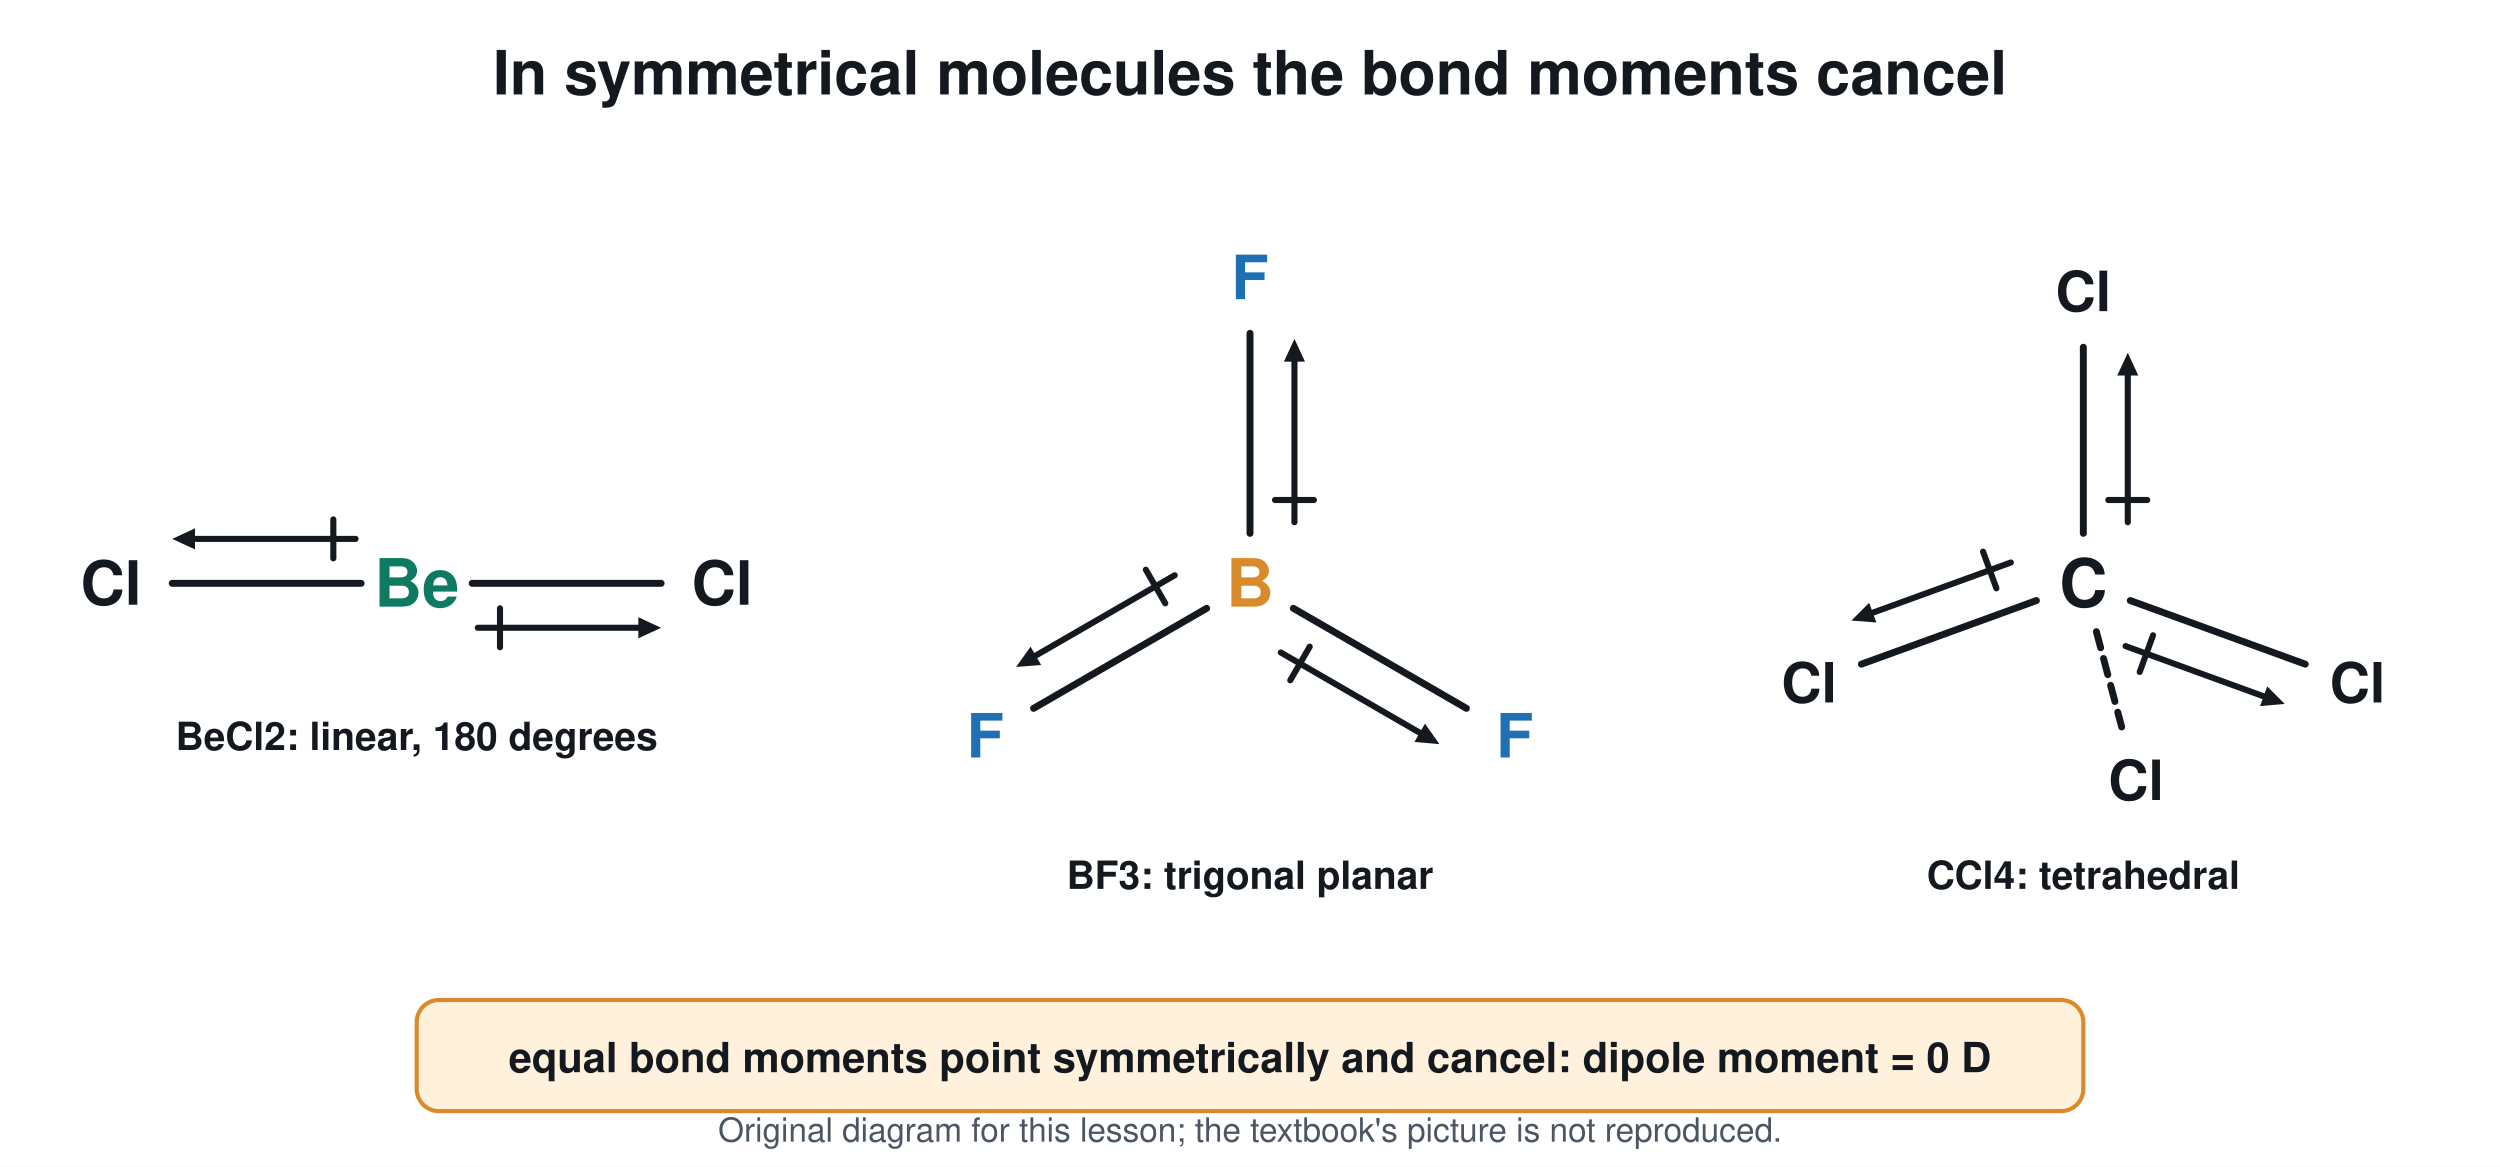
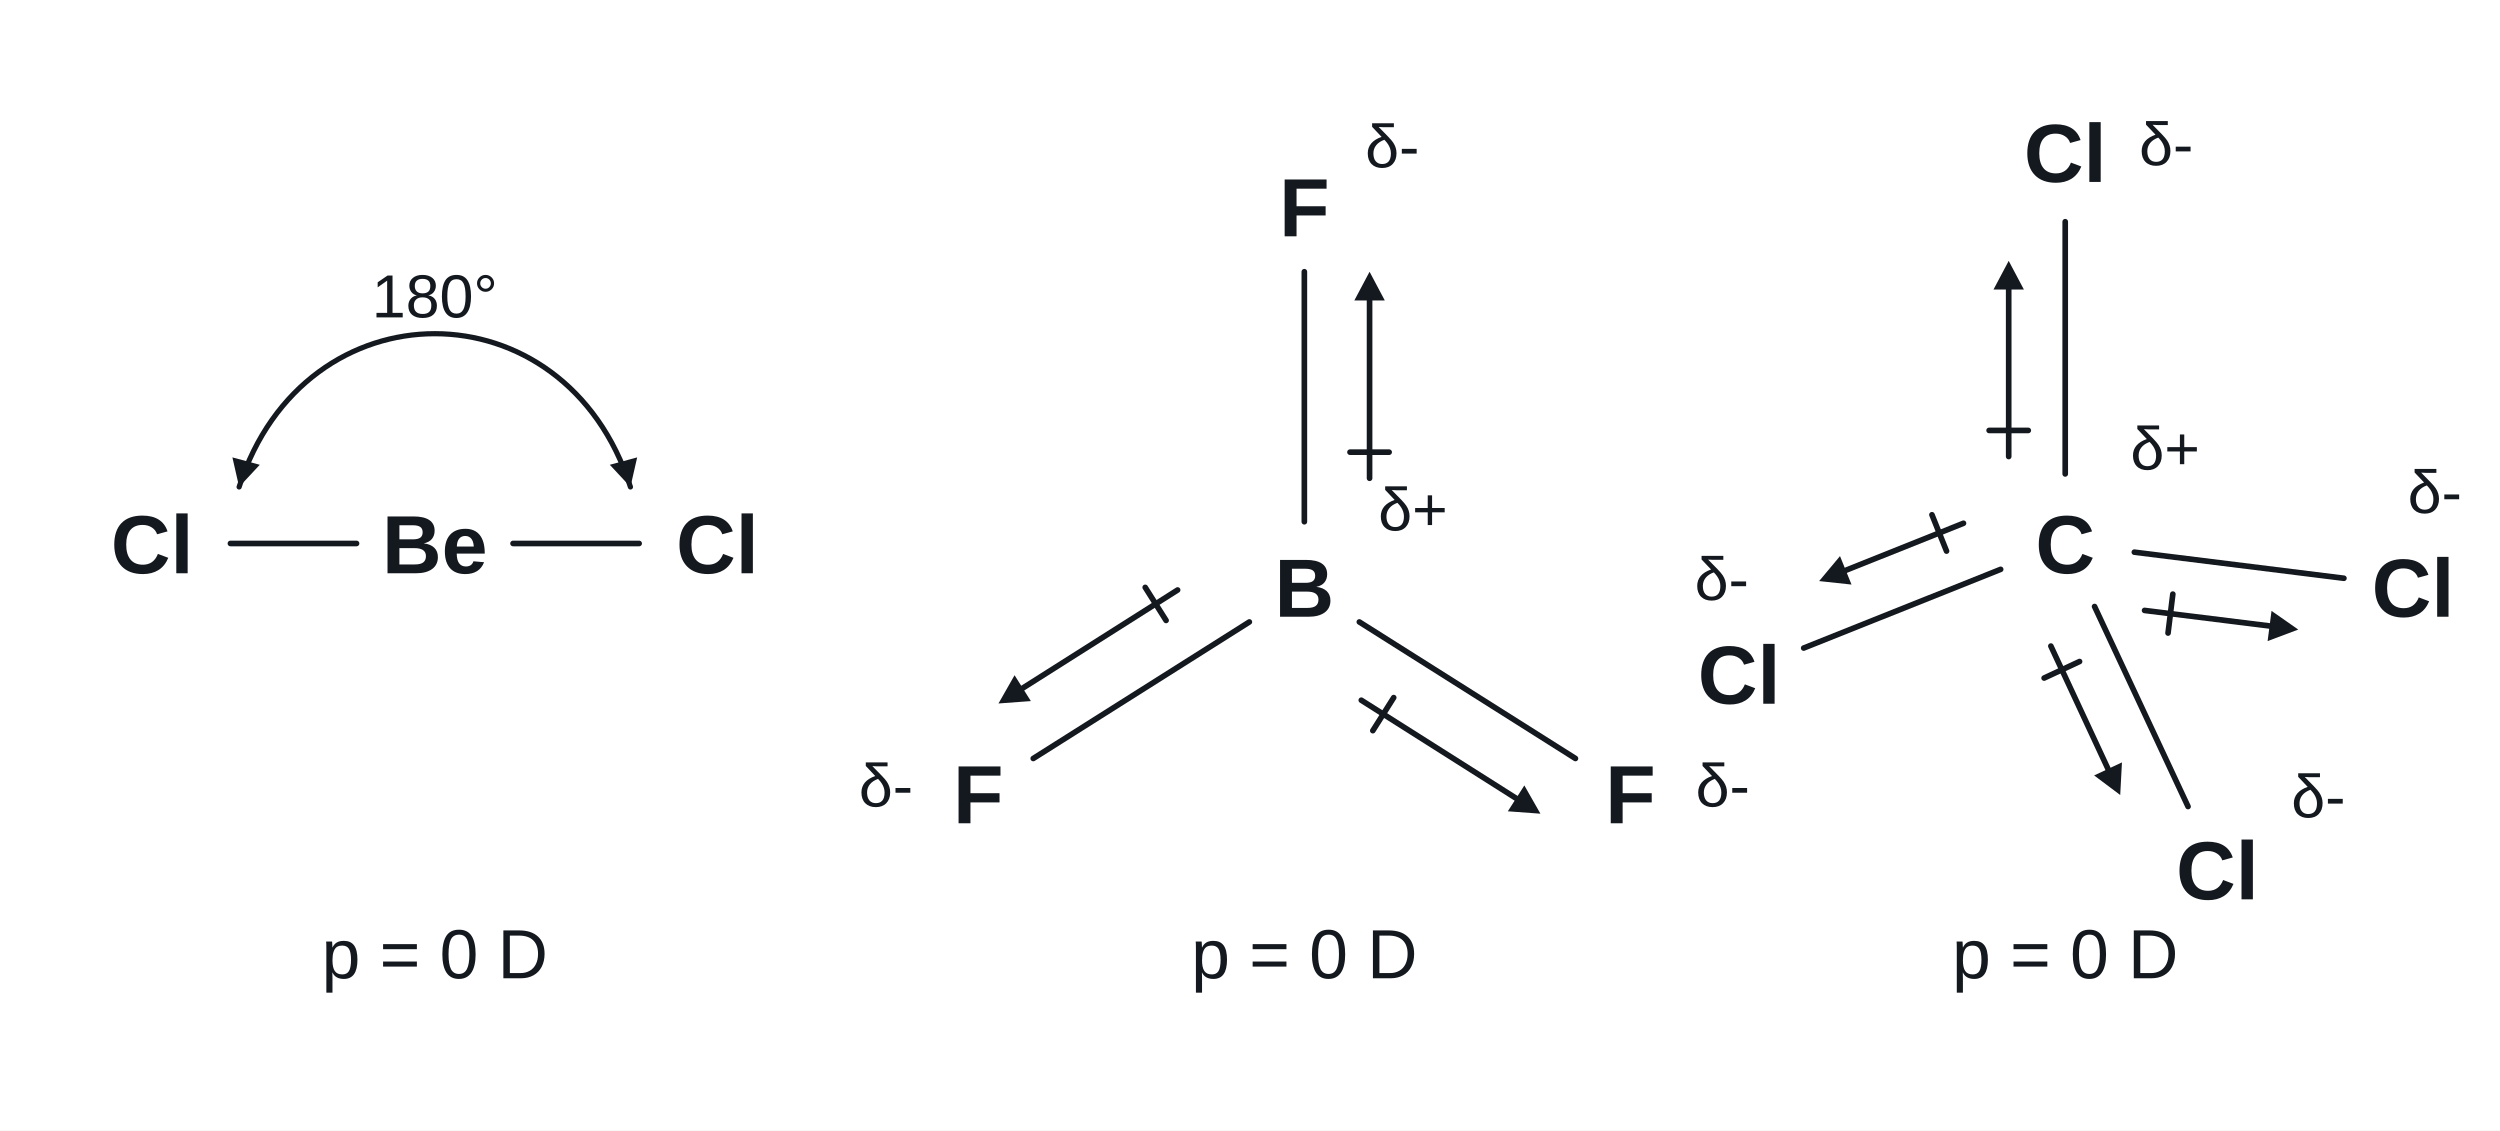
- <svg xmlns="http://www.w3.org/2000/svg" viewBox="0 0 900 420" font-family="Segoe UI, Helvetica, Arial, sans-serif">
-   <rect width="900" height="420" fill="#ffffff" />
-   <text x="450.0" y="34.0" font-size="22" fill="#14181f" text-anchor="middle" font-weight="700">In symmetrical molecules the bond moments cancel</text>
-   <text x="150.0" y="218.4" font-size="24" fill="#0f7a62" text-anchor="middle" font-weight="700">Be</text>
-   <line x1="130.0" y1="210.0" x2="62.0" y2="210.0" stroke="#14181f" stroke-width="2.5" stroke-linecap="round" />
-   <text x="40.0" y="217.7" font-size="22" fill="#14181f" text-anchor="middle" font-weight="700">Cl</text>
-   <line x1="128.0" y1="194.0" x2="69.2" y2="194.0" stroke="#14181f" stroke-width="2.2" stroke-linecap="round" />
-   <path d="M62.0 194.0 L70.2 190.2 L70.2 197.8 Z" fill="#14181f" />
-   <line x1="120.0" y1="187.0" x2="120.0" y2="201.0" stroke="#14181f" stroke-width="2.2" stroke-linecap="round" />
-   <line x1="170.0" y1="210.0" x2="238.0" y2="210.0" stroke="#14181f" stroke-width="2.5" stroke-linecap="round" />
-   <text x="260.0" y="217.7" font-size="22" fill="#14181f" text-anchor="middle" font-weight="700">Cl</text>
-   <line x1="172.0" y1="226.0" x2="230.8" y2="226.0" stroke="#14181f" stroke-width="2.2" stroke-linecap="round" />
-   <path d="M238.0 226.0 L229.8 229.8 L229.8 222.2 Z" fill="#14181f" />
-   <line x1="180.0" y1="233.0" x2="180.0" y2="219.0" stroke="#14181f" stroke-width="2.2" stroke-linecap="round" />
-   <text x="150.0" y="270.0" font-size="14" fill="#14181f" text-anchor="middle" font-weight="700">BeCl2: linear, 180 degrees</text>
-   <text x="450.0" y="218.4" font-size="24" fill="#d98b2b" text-anchor="middle" font-weight="700">B</text>
-   <line x1="450.0" y1="192.0" x2="450.0" y2="120.0" stroke="#14181f" stroke-width="2.5" stroke-linecap="round" />
-   <text x="450.0" y="107.7" font-size="22" fill="#1f6fb5" text-anchor="middle" font-weight="700">F</text>
-   <line x1="466.0" y1="188.0" x2="466.0" y2="129.2" stroke="#14181f" stroke-width="2.2" stroke-linecap="round" />
-   <path d="M466.0 122.0 L469.8 130.2 L462.2 130.2 Z" fill="#14181f" />
-   <line x1="473.0" y1="180.0" x2="459.0" y2="180.0" stroke="#14181f" stroke-width="2.2" stroke-linecap="round" />
-   <line x1="465.6" y1="219.0" x2="527.9" y2="255.0" stroke="#14181f" stroke-width="2.5" stroke-linecap="round" />
-   <text x="545.3" y="272.7" font-size="22" fill="#1f6fb5" text-anchor="middle" font-weight="700">F</text>
-   <line x1="461.1" y1="234.9" x2="512.0" y2="264.3" stroke="#14181f" stroke-width="2.2" stroke-linecap="round" />
-   <path d="M518.2 267.9 L509.2 267.1 L513.0 260.5 Z" fill="#14181f" />
-   <line x1="464.5" y1="244.9" x2="471.5" y2="232.8" stroke="#14181f" stroke-width="2.2" stroke-linecap="round" />
-   <line x1="434.4" y1="219.0" x2="372.1" y2="255.0" stroke="#14181f" stroke-width="2.5" stroke-linecap="round" />
-   <text x="354.7" y="272.7" font-size="22" fill="#1f6fb5" text-anchor="middle" font-weight="700">F</text>
-   <line x1="422.9" y1="207.1" x2="372.0" y2="236.5" stroke="#14181f" stroke-width="2.2" stroke-linecap="round" />
-   <path d="M365.8 240.1 L371.0 232.8 L374.8 239.4 Z" fill="#14181f" />
-   <line x1="412.5" y1="205.1" x2="419.5" y2="217.2" stroke="#14181f" stroke-width="2.2" stroke-linecap="round" />
-   <text x="450.0" y="320.0" font-size="14" fill="#14181f" text-anchor="middle" font-weight="700">BF3: trigonal planar</text>
-   <text x="750.0" y="218.4" font-size="24" fill="#14181f" text-anchor="middle" font-weight="700">C</text>
-   <line x1="750.0" y1="192.0" x2="750.0" y2="125.0" stroke="#14181f" stroke-width="2.5" stroke-linecap="round" />
-   <text x="750.0" y="112.0" font-size="20" fill="#14181f" text-anchor="middle" font-weight="700">Cl</text>
-   <line x1="766.0" y1="188.0" x2="766.0" y2="134.2" stroke="#14181f" stroke-width="2.2" stroke-linecap="round" />
-   <path d="M766.0 127.0 L769.8 135.2 L762.2 135.2 Z" fill="#14181f" />
-   <line x1="773.0" y1="180.0" x2="759.0" y2="180.0" stroke="#14181f" stroke-width="2.2" stroke-linecap="round" />
-   <line x1="766.9" y1="216.2" x2="829.9" y2="239.1" stroke="#14181f" stroke-width="2.5" stroke-linecap="round" />
-   <text x="848.7" y="252.9" font-size="20" fill="#14181f" text-anchor="middle" font-weight="700">Cl</text>
-   <line x1="765.2" y1="232.6" x2="815.8" y2="251.0" stroke="#14181f" stroke-width="2.2" stroke-linecap="round" />
-   <path d="M822.5 253.4 L813.6 254.2 L816.2 247.1 Z" fill="#14181f" />
-   <line x1="770.3" y1="241.9" x2="775.1" y2="228.7" stroke="#14181f" stroke-width="2.2" stroke-linecap="round" />
-   <line x1="733.1" y1="216.2" x2="670.1" y2="239.1" stroke="#14181f" stroke-width="2.5" stroke-linecap="round" />
-   <text x="651.3" y="252.9" font-size="20" fill="#14181f" text-anchor="middle" font-weight="700">Cl</text>
-   <line x1="723.9" y1="202.5" x2="673.3" y2="220.9" stroke="#14181f" stroke-width="2.2" stroke-linecap="round" />
-   <path d="M666.5 223.4 L672.9 217.0 L675.5 224.1 Z" fill="#14181f" />
-   <line x1="713.9" y1="198.6" x2="718.7" y2="211.8" stroke="#14181f" stroke-width="2.2" stroke-linecap="round" />
-   <line x1="754.7" y1="227.4" x2="763.8" y2="261.7" stroke="#14181f" stroke-width="2.5" stroke-linecap="round" stroke-dasharray="6 4" />
-   <text x="769.0" y="288.0" font-size="20" fill="#14181f" text-anchor="middle" font-weight="700">Cl</text>
-   <text x="750.0" y="320.0" font-size="14" fill="#14181f" text-anchor="middle" font-weight="700">CCl4: tetrahedral</text>
-   <rect x="150.0" y="360.0" width="600.0" height="40.0" rx="8" stroke="#d98b2b" stroke-width="1.5" fill="#fff1dc" />
-   <text x="450.0" y="386.0" font-size="15" fill="#14181f" text-anchor="middle" font-weight="700">equal bond moments point symmetrically and cancel: dipole moment = 0 D</text>
-   <text x="450.0" y="411" font-size="12" fill="#4b5563" text-anchor="middle">Original diagram for this lesson; the textbook's picture is not reproduced.</text>
+ <svg xmlns="http://www.w3.org/2000/svg" viewBox="0 0 1150 520" font-family="Arial, Helvetica, sans-serif">
+   <rect width="1150" height="520" fill="#ffffff" />
+   <text x="70.0" y="263.7" font-size="38" fill="#14181f" text-anchor="middle" font-weight="700">
+     <tspan>Cl</tspan>
+   </text>
+   <text x="200.0" y="263.7" font-size="38" fill="#14181f" text-anchor="middle" font-weight="700">
+     <tspan>Be</tspan>
+   </text>
+   <text x="330.0" y="263.7" font-size="38" fill="#14181f" text-anchor="middle" font-weight="700">
+     <tspan>Cl</tspan>
+   </text>
+   <line x1="106.0" y1="250.0" x2="164.0" y2="250.0" stroke="#14181f" stroke-width="2.6" stroke-linecap="round" />
+   <line x1="236.0" y1="250.0" x2="294.0" y2="250.0" stroke="#14181f" stroke-width="2.6" stroke-linecap="round" />
+   <path d="M110 224 C 140 130, 260 130, 290 224" stroke="#14181f" stroke-width="2.4" fill="none" stroke-linejoin="round" stroke-linecap="round" />
+   <path d="M110.0 224.0 L106.9 210.4 L119.5 213.8 Z" fill="#14181f" />
+   <path d="M290.0 224.0 L280.5 213.8 L293.1 210.4 Z" fill="#14181f" />
+   <text x="200.0" y="146.0" font-size="28" fill="#14181f" text-anchor="middle" font-weight="400">
+     <tspan>180°</tspan>
+   </text>
+   <text x="200.0" y="450.0" font-size="32" fill="#14181f" text-anchor="middle" font-weight="400">
+     <tspan>p = 0 D</tspan>
+   </text>
+   <text x="600.0" y="283.7" font-size="38" fill="#14181f" text-anchor="middle" font-weight="700">
+     <tspan>B</tspan>
+   </text>
+   <text x="600.0" y="108.7" font-size="38" fill="#14181f" text-anchor="middle" font-weight="700">
+     <tspan>F</tspan>
+   </text>
+   <line x1="600.0" y1="240.0" x2="600.0" y2="125.0" stroke="#14181f" stroke-width="2.6" stroke-linecap="round" />
+   <line x1="630.0" y1="220.0" x2="630.0" y2="137.0" stroke="#14181f" stroke-width="2.6" stroke-linecap="round" />
+   <path d="M630.0 125.0 L637.0 138.2 L623.0 138.2 Z" fill="#14181f" />
+   <line x1="639.0" y1="208.0" x2="621.0" y2="208.0" stroke="#14181f" stroke-width="2.6" stroke-linecap="round" />
+   <text x="450.0" y="378.7" font-size="38" fill="#14181f" text-anchor="middle" font-weight="700">
+     <tspan>F</tspan>
+   </text>
+   <line x1="574.7" y1="286.1" x2="475.3" y2="348.9" stroke="#14181f" stroke-width="2.6" stroke-linecap="round" />
+   <line x1="541.7" y1="271.4" x2="469.4" y2="317.2" stroke="#14181f" stroke-width="2.6" stroke-linecap="round" />
+   <path d="M459.3 323.6 L466.7 310.6 L474.2 322.5 Z" fill="#14181f" />
+   <line x1="526.8" y1="270.2" x2="536.4" y2="285.4" stroke="#14181f" stroke-width="2.6" stroke-linecap="round" />
+   <text x="750.0" y="378.7" font-size="38" fill="#14181f" text-anchor="middle" font-weight="700">
+     <tspan>F</tspan>
+   </text>
+   <line x1="625.3" y1="286.1" x2="724.7" y2="348.9" stroke="#14181f" stroke-width="2.6" stroke-linecap="round" />
+   <line x1="626.2" y1="322.1" x2="698.5" y2="367.9" stroke="#14181f" stroke-width="2.6" stroke-linecap="round" />
+   <path d="M708.6 374.3 L693.6 373.2 L701.2 361.3 Z" fill="#14181f" />
+   <line x1="631.5" y1="336.1" x2="641.1" y2="320.9" stroke="#14181f" stroke-width="2.6" stroke-linecap="round" />
+   <text x="634.0" y="244.0" font-size="28" fill="#14181f" text-anchor="start" font-weight="400">
+     <tspan>δ+</tspan>
+   </text>
+   <text x="628.0" y="77.0" font-size="28" fill="#14181f" text-anchor="start" font-weight="400">
+     <tspan>δ-</tspan>
+   </text>
+   <text x="420.0" y="371.0" font-size="28" fill="#14181f" text-anchor="end" font-weight="400">
+     <tspan>δ-</tspan>
+   </text>
+   <text x="780.0" y="371.0" font-size="28" fill="#14181f" text-anchor="start" font-weight="400">
+     <tspan>δ-</tspan>
+   </text>
+   <text x="600.0" y="450.0" font-size="32" fill="#14181f" text-anchor="middle" font-weight="400">
+     <tspan>p = 0 D</tspan>
+   </text>
+   <text x="950.0" y="263.7" font-size="38" fill="#14181f" text-anchor="middle" font-weight="700">
+     <tspan>C</tspan>
+   </text>
+   <text x="950.0" y="83.7" font-size="38" fill="#14181f" text-anchor="middle" font-weight="700">
+     <tspan>Cl</tspan>
+   </text>
+   <line x1="950.0" y1="218.0" x2="950.0" y2="102.0" stroke="#14181f" stroke-width="2.6" stroke-linecap="round" />
+   <line x1="924.0" y1="210.0" x2="924.0" y2="132.0" stroke="#14181f" stroke-width="2.6" stroke-linecap="round" />
+   <path d="M924.0 120.0 L931.0 133.2 L917.0 133.2 Z" fill="#14181f" />
+   <line x1="933.0" y1="198.0" x2="915.0" y2="198.0" stroke="#14181f" stroke-width="2.6" stroke-linecap="round" />
+   <text x="800.0" y="323.7" font-size="38" fill="#14181f" text-anchor="middle" font-weight="700">
+     <tspan>Cl</tspan>
+   </text>
+   <line x1="920.3" y1="261.9" x2="829.7" y2="298.1" stroke="#14181f" stroke-width="2.6" stroke-linecap="round" />
+   <line x1="903.2" y1="240.7" x2="847.9" y2="262.8" stroke="#14181f" stroke-width="2.6" stroke-linecap="round" />
+   <path d="M836.8 267.3 L846.4 255.8 L851.7 268.9 Z" fill="#14181f" />
+   <line x1="888.7" y1="236.8" x2="895.4" y2="253.5" stroke="#14181f" stroke-width="2.6" stroke-linecap="round" />
+   <text x="1110.0" y="283.7" font-size="38" fill="#14181f" text-anchor="middle" font-weight="700">
+     <tspan>Cl</tspan>
+   </text>
+   <line x1="981.8" y1="254.0" x2="1078.2" y2="266.0" stroke="#14181f" stroke-width="2.6" stroke-linecap="round" />
+   <line x1="986.5" y1="280.8" x2="1045.3" y2="288.1" stroke="#14181f" stroke-width="2.6" stroke-linecap="round" />
+   <path d="M1057.2 289.6 L1043.1 294.9 L1044.9 281.0 Z" fill="#14181f" />
+   <line x1="997.3" y1="291.2" x2="999.5" y2="273.3" stroke="#14181f" stroke-width="2.6" stroke-linecap="round" />
+   <text x="1020.0" y="413.7" font-size="38" fill="#14181f" text-anchor="middle" font-weight="700">
+     <tspan>Cl</tspan>
+   </text>
+   <line x1="963.5" y1="279.0" x2="1006.5" y2="371.0" stroke="#14181f" stroke-width="2.6" stroke-linecap="round" />
+   <line x1="943.4" y1="297.2" x2="970.2" y2="354.8" stroke="#14181f" stroke-width="2.6" stroke-linecap="round" />
+   <path d="M975.3 365.7 L963.3 356.7 L976.1 350.7 Z" fill="#14181f" />
+   <line x1="940.3" y1="311.9" x2="956.6" y2="304.3" stroke="#14181f" stroke-width="2.6" stroke-linecap="round" />
+   <text x="980.0" y="216.0" font-size="28" fill="#14181f" text-anchor="start" font-weight="400">
+     <tspan>δ+</tspan>
+   </text>
+   <text x="984.0" y="76.0" font-size="28" fill="#14181f" text-anchor="start" font-weight="400">
+     <tspan>δ-</tspan>
+   </text>
+   <text x="792.0" y="276.0" font-size="28" fill="#14181f" text-anchor="middle" font-weight="400">
+     <tspan>δ-</tspan>
+   </text>
+   <text x="1120.0" y="236.0" font-size="28" fill="#14181f" text-anchor="middle" font-weight="400">
+     <tspan>δ-</tspan>
+   </text>
+   <text x="1054.0" y="376.0" font-size="28" fill="#14181f" text-anchor="start" font-weight="400">
+     <tspan>δ-</tspan>
+   </text>
+   <text x="950.0" y="450.0" font-size="32" fill="#14181f" text-anchor="middle" font-weight="400">
+     <tspan>p = 0 D</tspan>
+   </text>
</svg>
